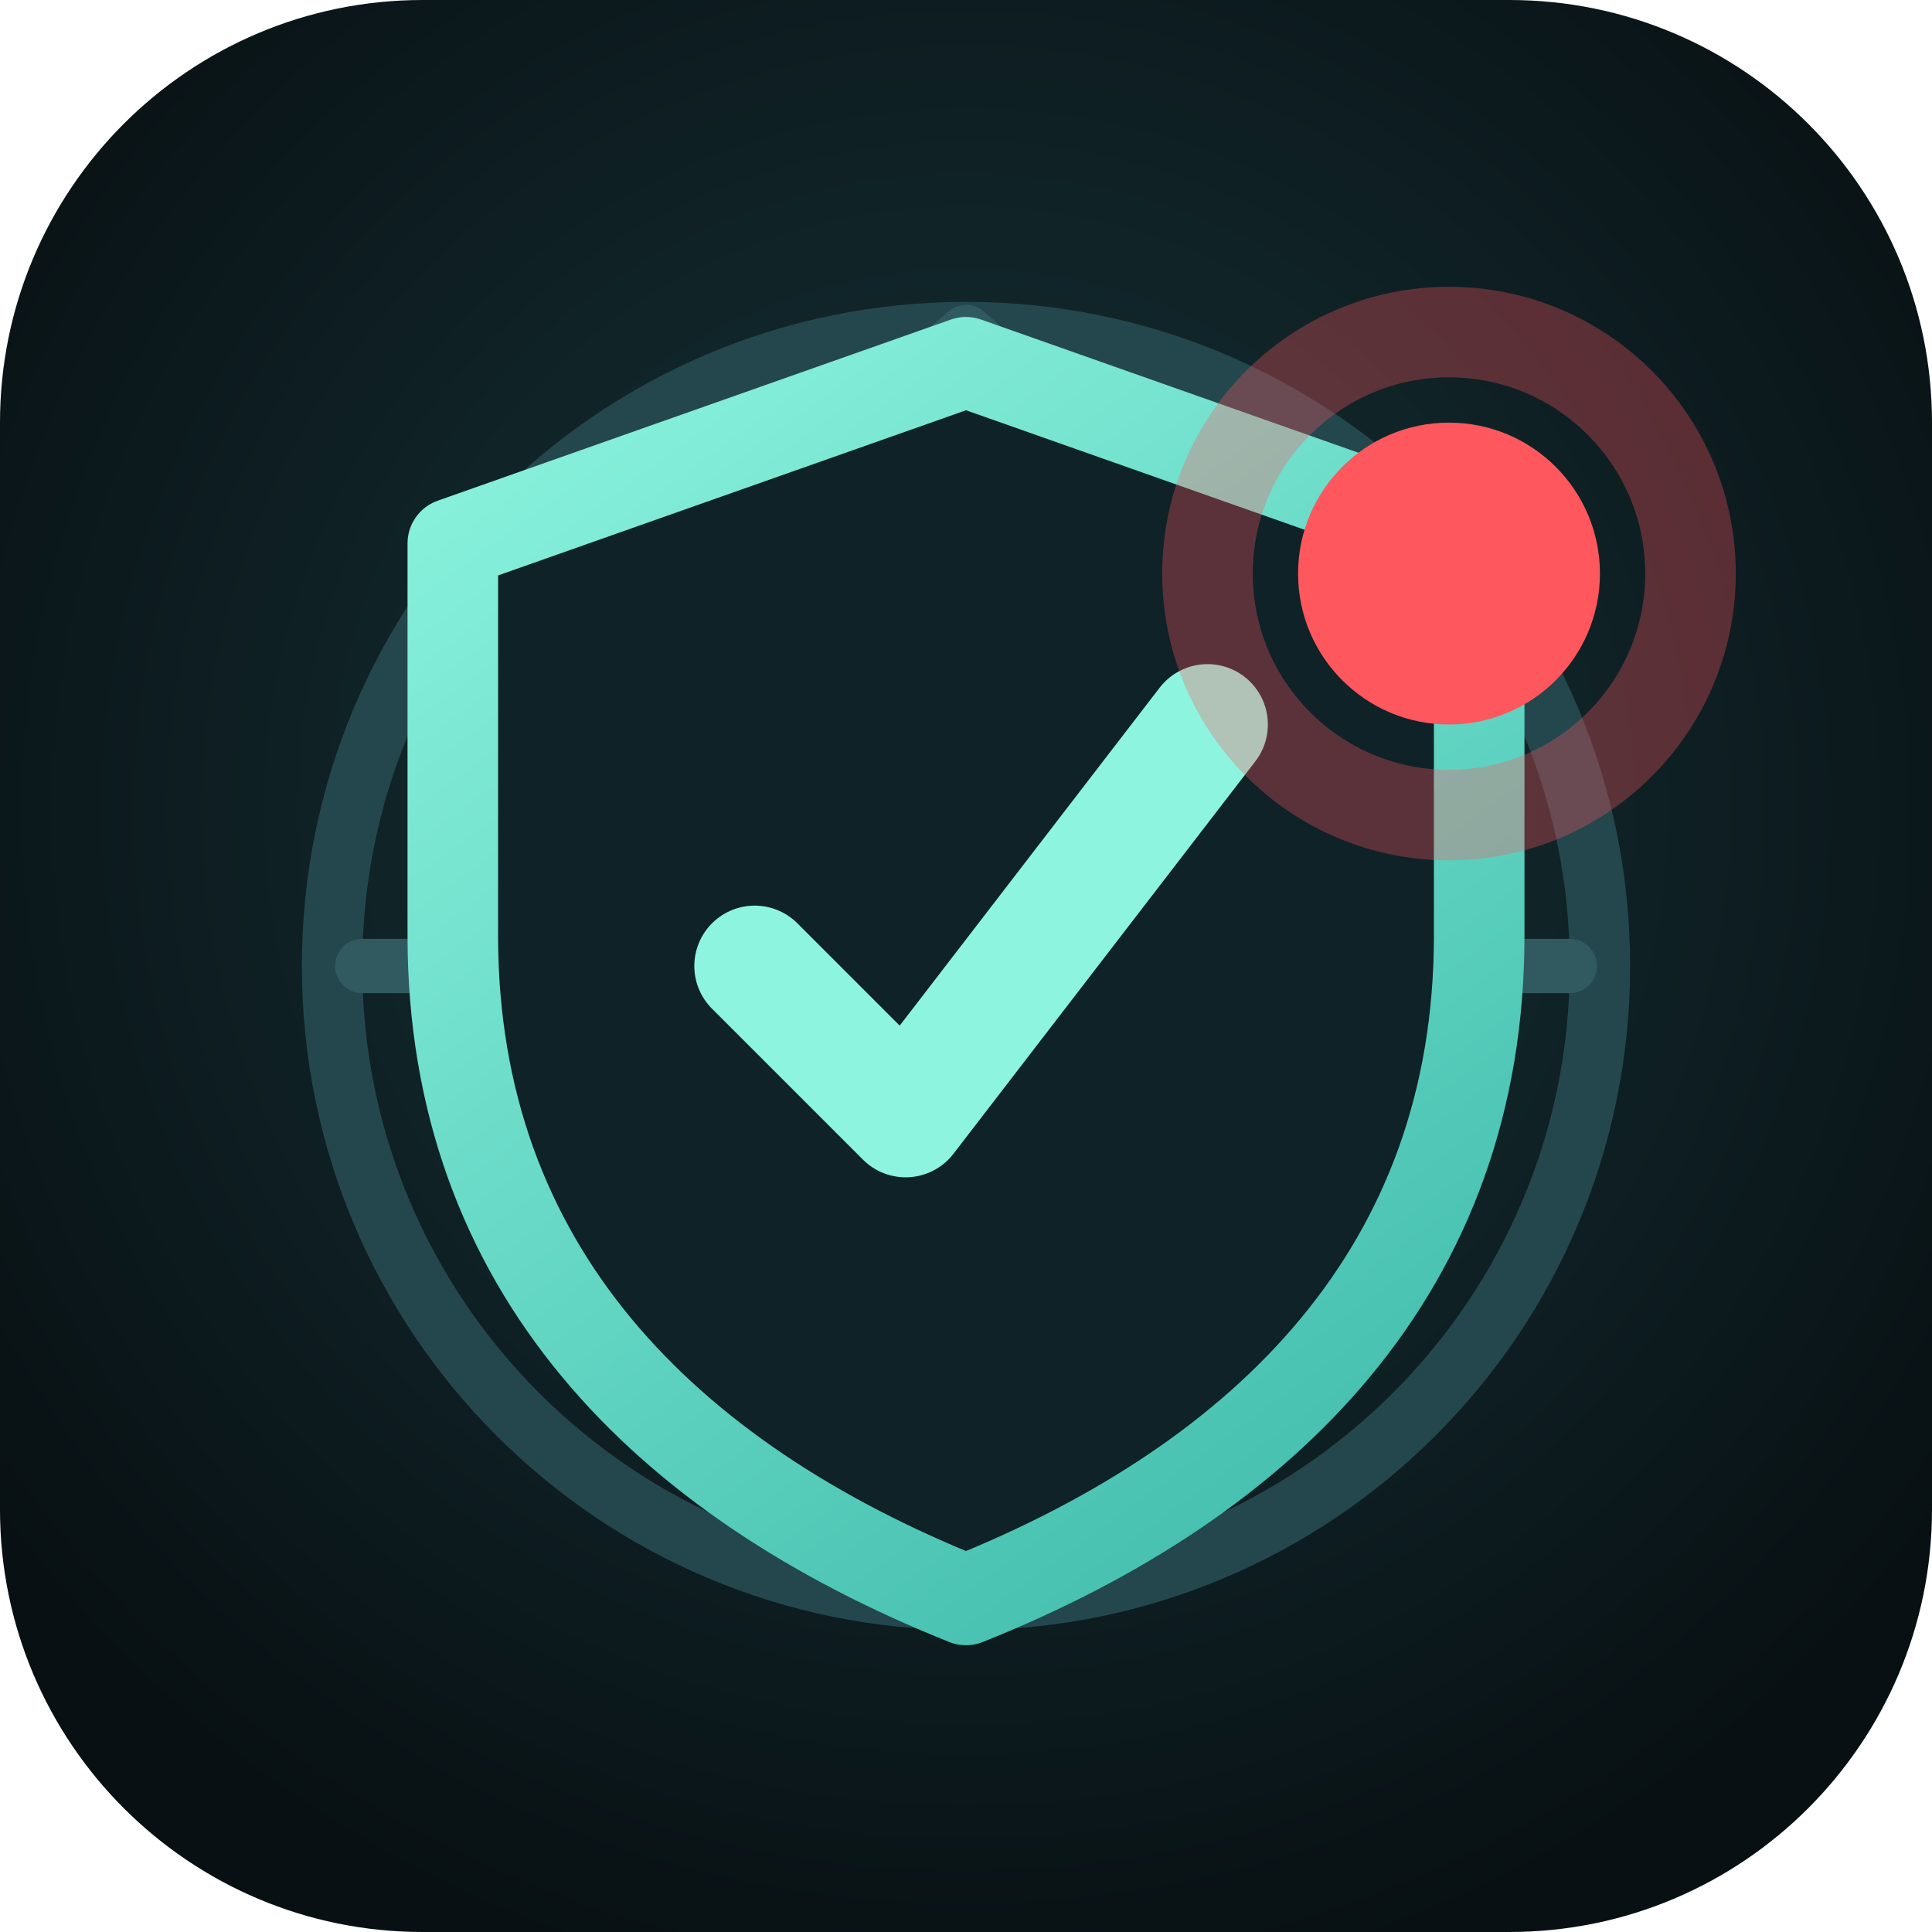
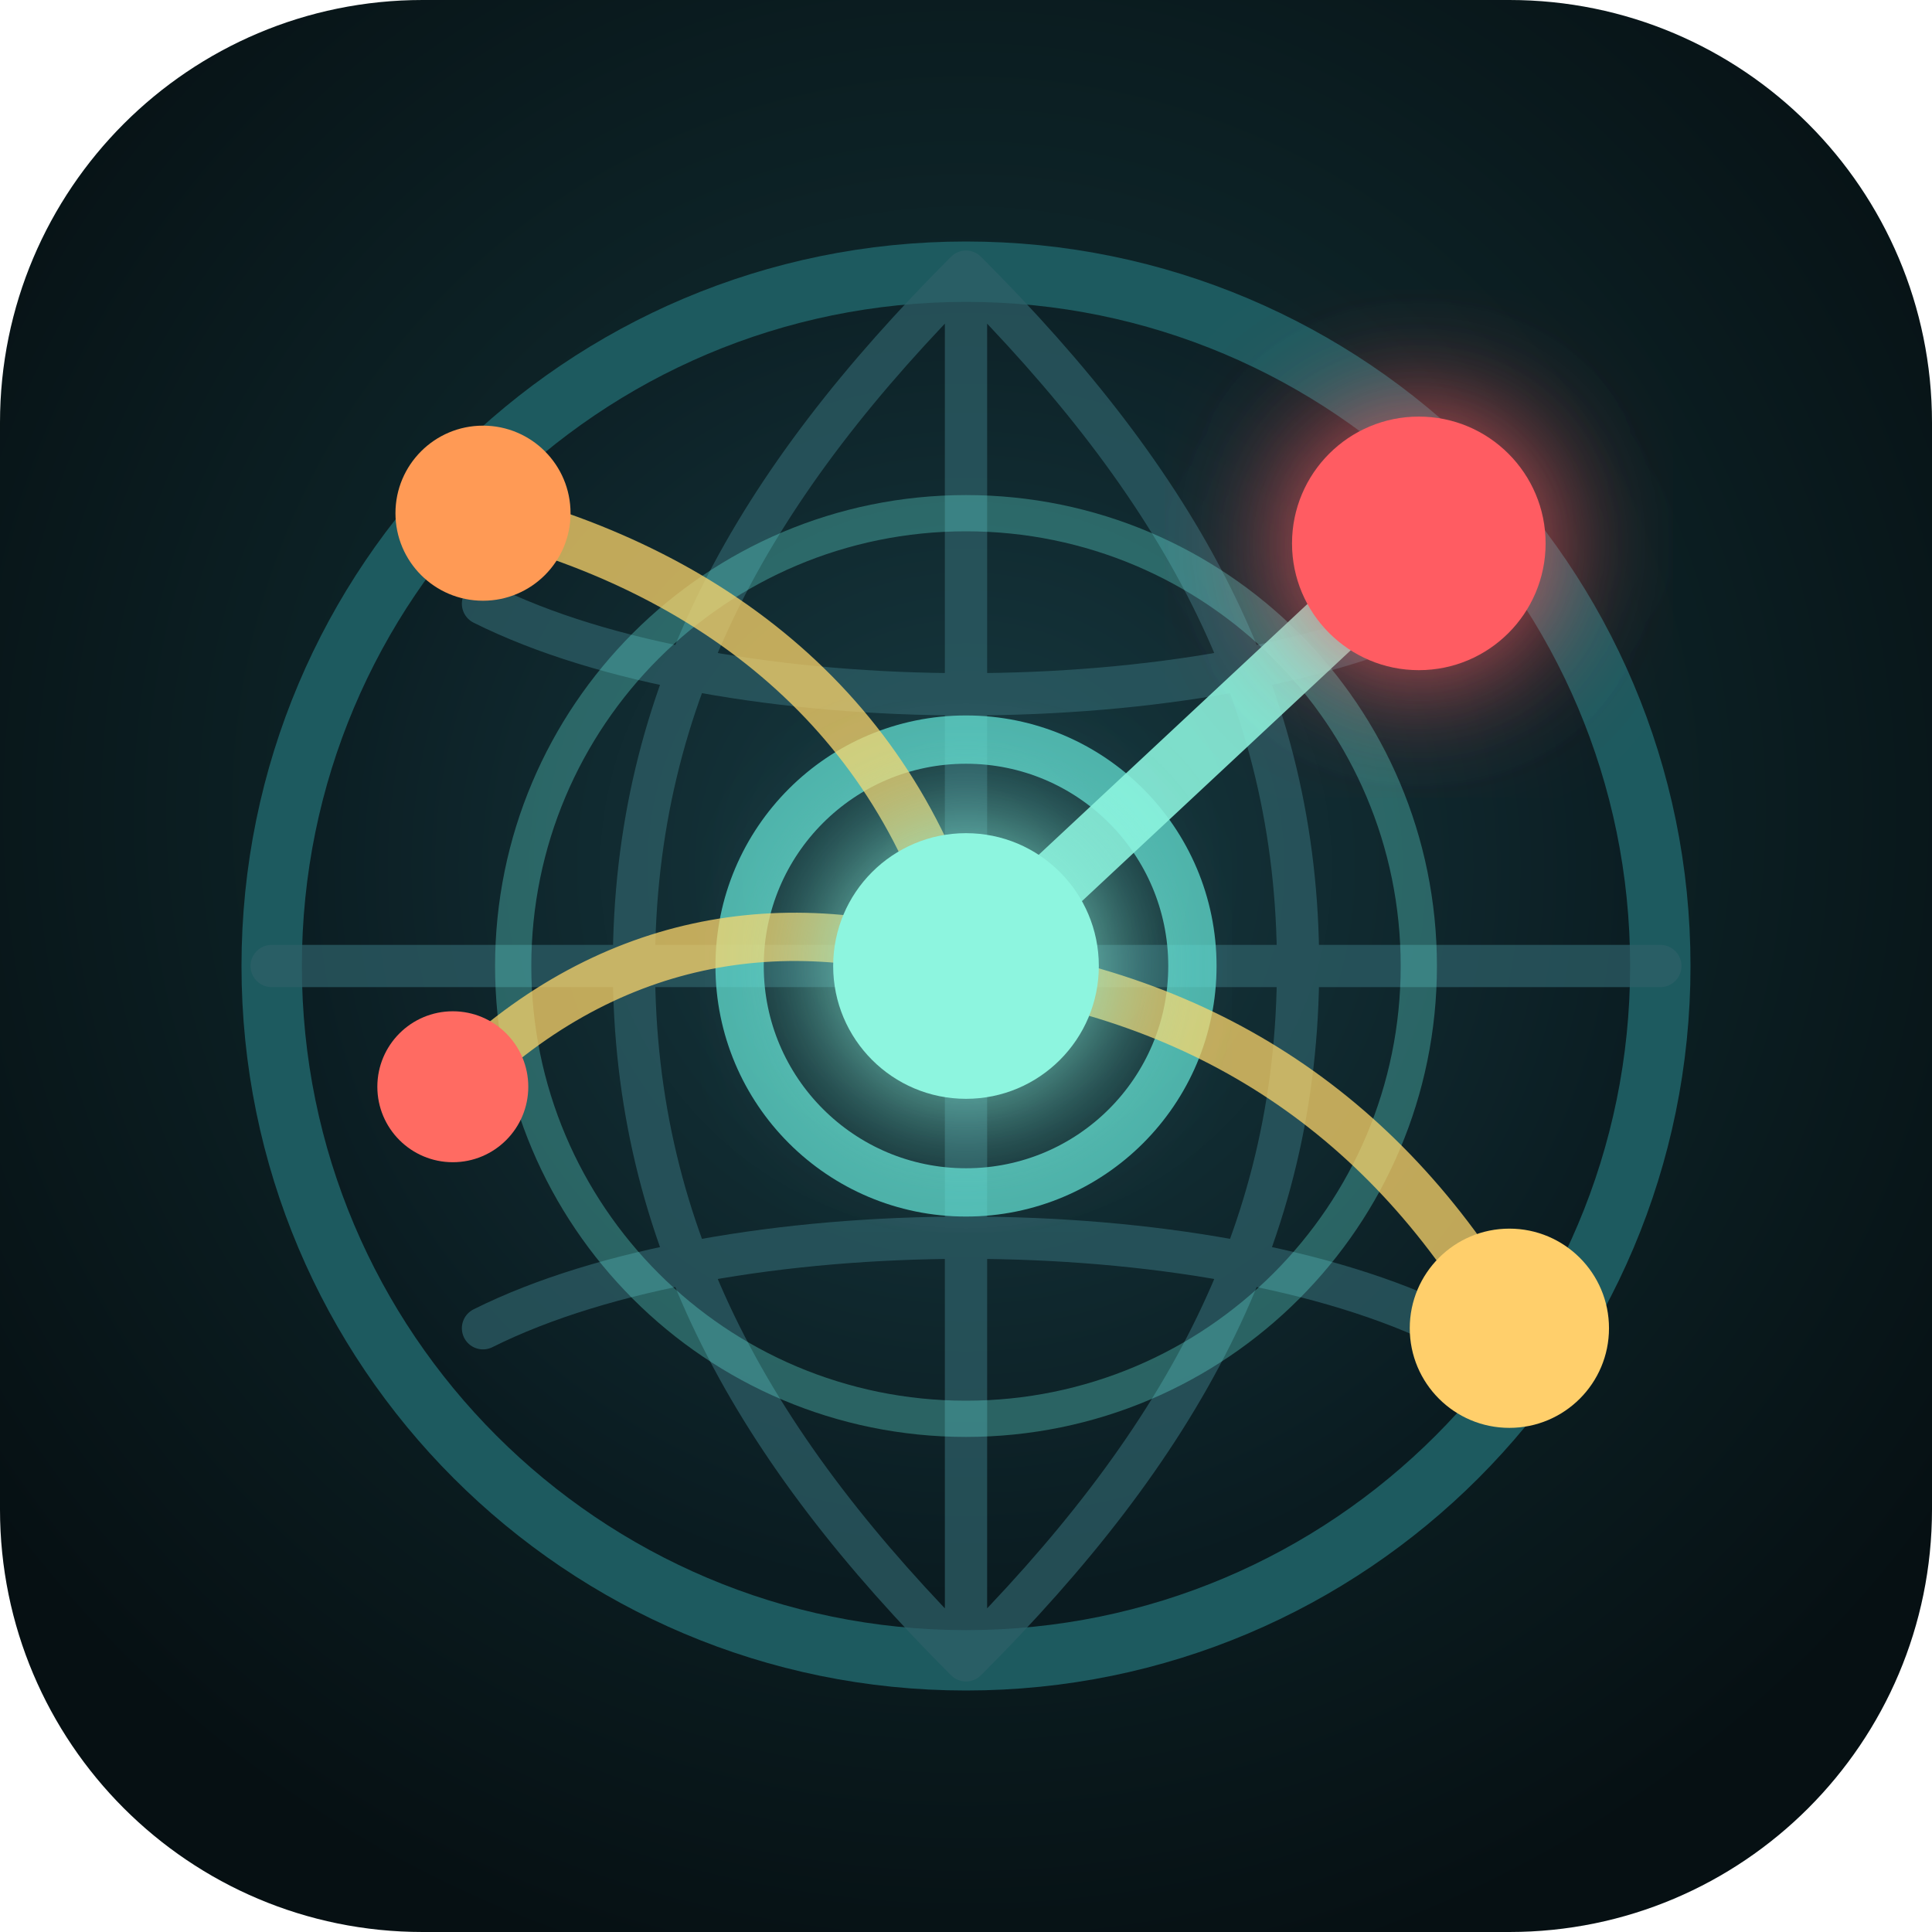
<svg xmlns="http://www.w3.org/2000/svg" viewBox="0 0 64 64" role="img" aria-label="CrowdSec Map">
  <defs>
    <radialGradient id="bg" cx="50%" cy="42%" r="62%">
-       <stop offset="0" stop-color="#17353a" />
-       <stop offset="1" stop-color="#081013" />
+       <stop offset="0" stop-color="#14353a" />
+       <stop offset="1" stop-color="#061013" />
    </radialGradient>
-     <linearGradient id="shield" x1="16" y1="10" x2="48" y2="54" gradientUnits="userSpaceOnUse">
-       <stop stop-color="#8df5df" />
-       <stop offset="1" stop-color="#3db9aa" />
-     </linearGradient>
+     <radialGradient id="globe" cx="50%" cy="43%" r="52%">
+       <stop offset="0" stop-color="#173a41" />
+       <stop offset="1" stop-color="#0a1b20" />
+     </radialGradient>
+     <filter id="softGlow" x="-50%" y="-50%" width="200%" height="200%">
+       <feGaussianBlur stdDeviation="2.2" result="blur" />
+       <feMerge>
+         <feMergeNode in="blur" />
+         <feMergeNode in="SourceGraphic" />
+       </feMerge>
+     </filter>
  </defs>
  <rect width="64" height="64" rx="14" fill="url(#bg)" />
-   <circle cx="32" cy="32" r="21" fill="none" stroke="#24474d" stroke-width="2" />
-   <path d="M12 32h40M32 11c-7 6-11 13-11 21s4 15 11 21M32 11c7 6 11 13 11 21s-4 15-11 21" fill="none" stroke="#315960" stroke-width="1.8" stroke-linecap="round" />
-   <path d="M32 12l17 6v13c0 11-7 18-17 22-10-4-17-11-17-22V18l17-6z" fill="#0e2227" stroke="url(#shield)" stroke-width="3" stroke-linejoin="round" />
-   <path d="M25 32l5 5 10-13" fill="none" stroke="#8df5df" stroke-width="4" stroke-linecap="round" stroke-linejoin="round" />
-   <circle cx="48" cy="19" r="5" fill="#ff575e" />
-   <circle cx="48" cy="19" r="8" fill="none" stroke="#ff575e" stroke-opacity=".32" stroke-width="3" />
+   <circle cx="32" cy="32" r="23" fill="url(#globe)" stroke="#1d5a5f" stroke-width="2" />
+   <path d="M9 32h46M32 9v46M16 20c8 4 24 4 32 0M16 44c8-4 24-4 32 0M32 9c-7 7-11 14-11 23s4 16 11 23M32 9c7 7 11 14 11 23s-4 16-11 23" fill="none" stroke="#2e6068" stroke-width="1.4" stroke-linecap="round" opacity=".72" />
+   <circle cx="32" cy="32" r="7.5" fill="none" stroke="#65e8da" stroke-width="1.6" opacity=".7" />
+   <circle cx="32" cy="32" r="15" fill="none" stroke="#65e8da" stroke-width="1.2" opacity=".33" />
+   <path d="M32 32 47 18" fill="none" stroke="#8df5df" stroke-width="2.1" stroke-linecap="round" opacity=".88" />
+   <path d="M32 32c-6-2-12-1-17 4M32 32c8 1 14 5 18 12M32 32c-2-8-8-13-16-15" fill="none" stroke="#ffd66b" stroke-width="1.6" stroke-linecap="round" opacity=".74" />
+   <circle cx="32" cy="32" r="4.4" fill="#8df5df" filter="url(#softGlow)" />
+   <circle cx="47" cy="18" r="4.2" fill="#ff5b62" filter="url(#softGlow)" />
+   <circle cx="16" cy="17" r="2.9" fill="#ff9a55" />
+   <circle cx="50" cy="44" r="3.3" fill="#ffcf6b" />
+   <circle cx="15" cy="36" r="2.5" fill="#ff6b62" />
</svg>
